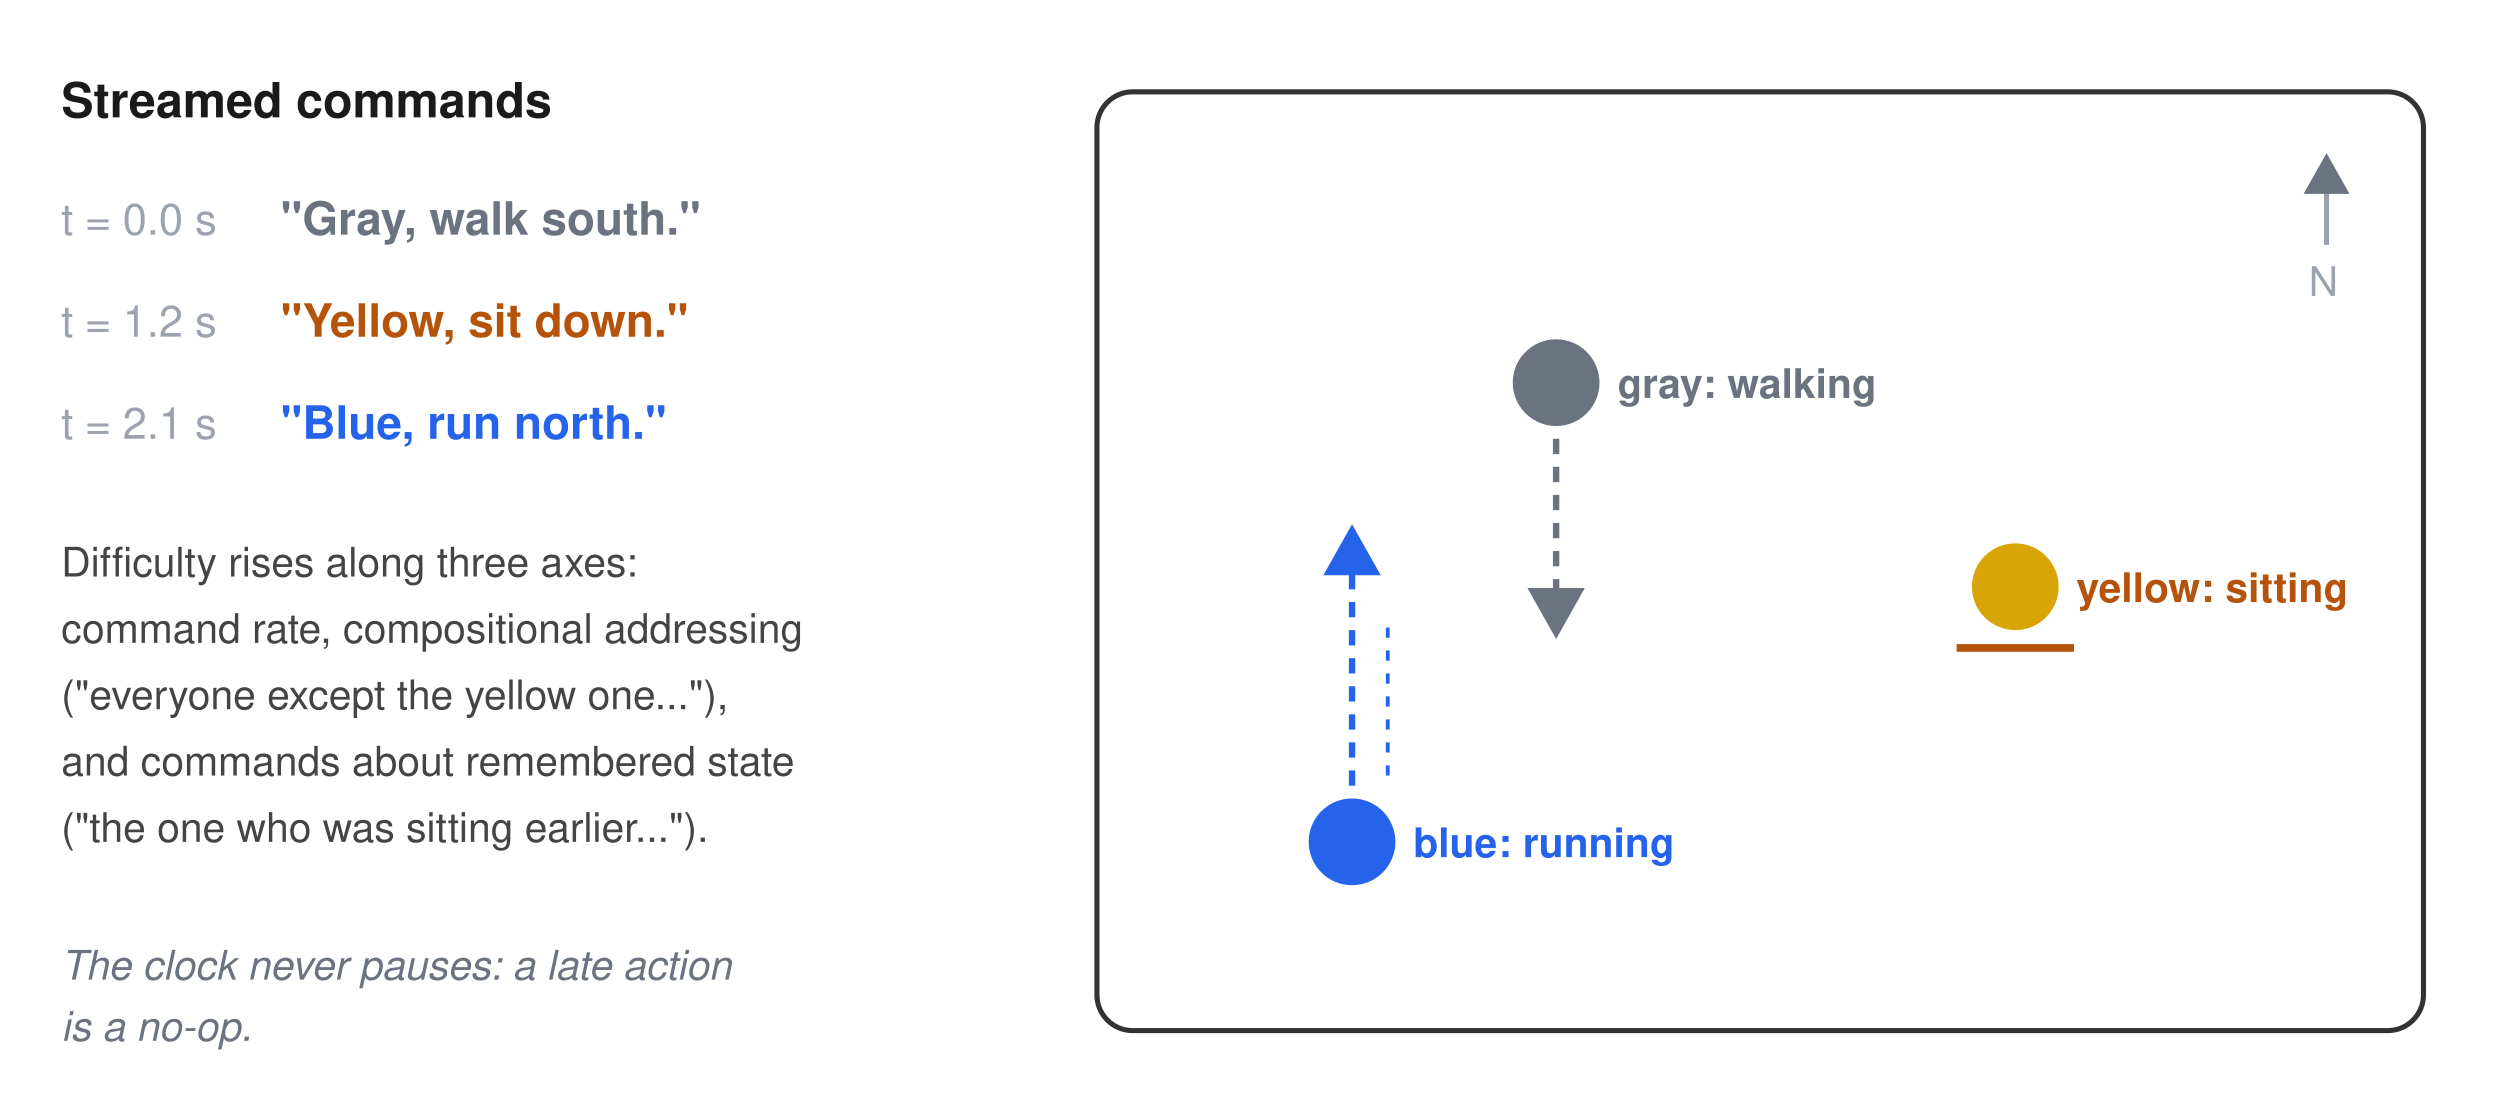
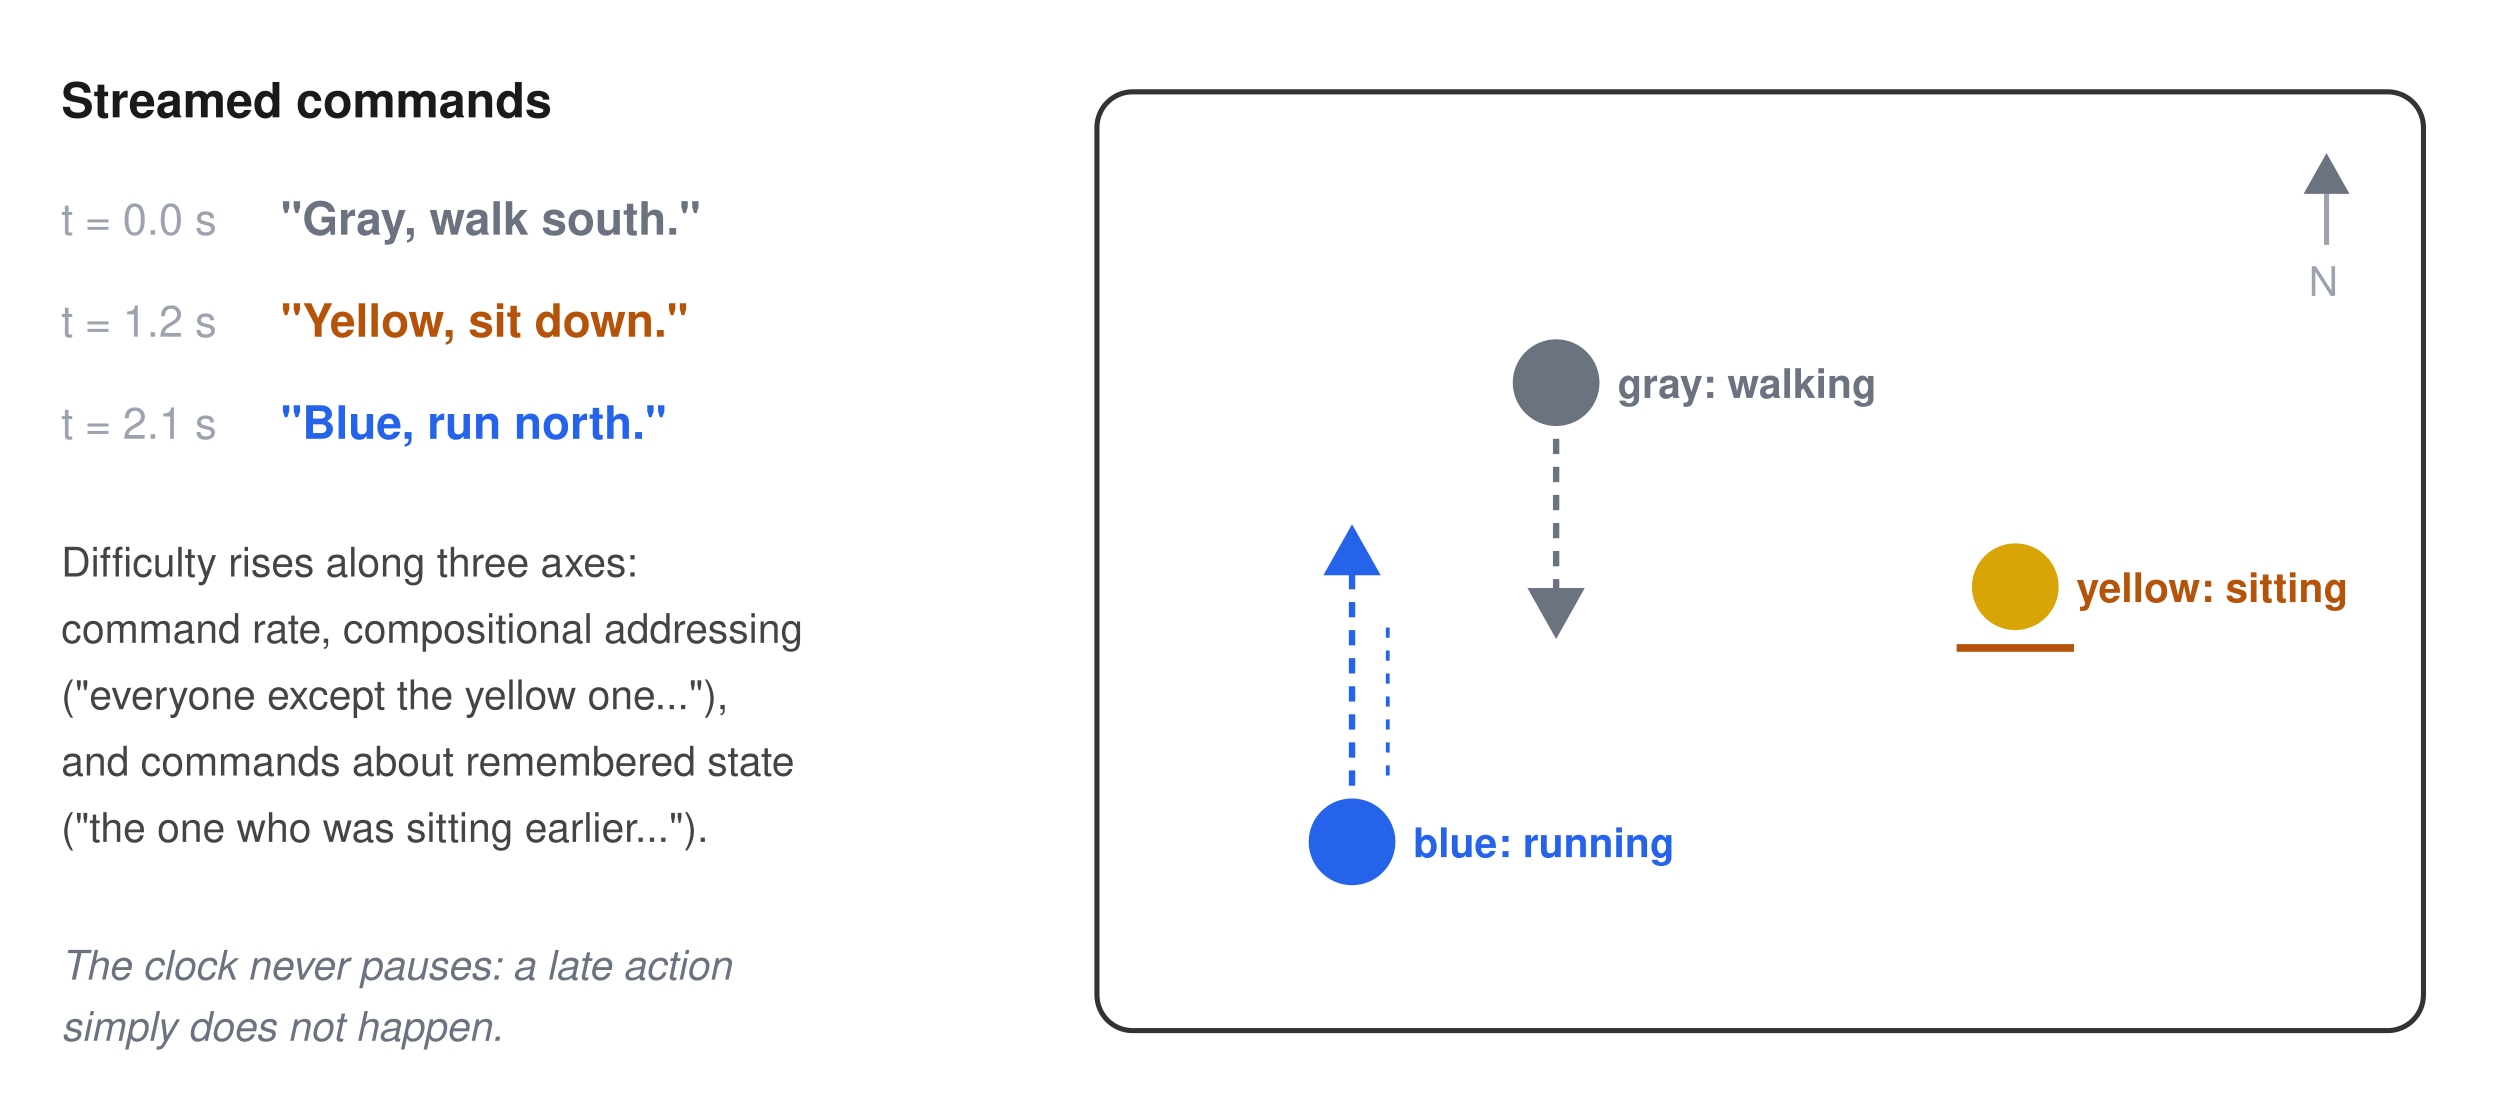
<svg xmlns="http://www.w3.org/2000/svg" width="980" height="430" viewBox="0 0 980 430" font-family="Helvetica Neue, Helvetica, Arial, sans-serif">
  <defs>
    <marker id="ahGray" markerWidth="9" markerHeight="9" refX="7" refY="4.5" orient="auto">
      <path d="M0,0 L8,4.5 L0,9 Z" fill="#6B7280" />
    </marker>
    <marker id="ahBlue" markerWidth="9" markerHeight="9" refX="7" refY="4.5" orient="auto">
      <path d="M0,0 L8,4.5 L0,9 Z" fill="#2563EB" />
    </marker>
  </defs>
  <text x="24" y="46" font-size="19" font-weight="600" fill="#1a1a1a">Streamed commands</text>
  <text x="24" y="92" font-size="17" fill="#9CA3AF">t = 0.0 s</text>
  <text x="110" y="92" font-size="18" fill="#6B7280" font-weight="600">"Gray, walk south."</text>
  <text x="24" y="132" font-size="17" fill="#9CA3AF">t = 1.2 s</text>
  <text x="110" y="132" font-size="18" fill="#B45309" font-weight="600">"Yellow, sit down."</text>
  <text x="24" y="172" font-size="17" fill="#9CA3AF">t = 2.1 s</text>
  <text x="110" y="172" font-size="18" fill="#2563EB" font-weight="600">"Blue, run north."</text>
  <text x="24" y="226" font-size="16" fill="#444">Difficulty rises along three axes:</text>
  <text x="24" y="252" font-size="16" fill="#444">command rate, compositional addressing</text>
  <text x="24" y="278" font-size="16" fill="#444">("everyone except the yellow one..."),</text>
  <text x="24" y="304" font-size="16" fill="#444">and commands about remembered state</text>
  <text x="24" y="330" font-size="16" fill="#444">("the one who was sitting earlier...").</text>
  <text x="24" y="384" font-size="16" font-style="italic" fill="#6B7280">The clock never pauses: a late action</text>
-   <text x="24" y="408" font-size="16" font-style="italic" fill="#6B7280">is a no-op.</text>
+   <text x="24" y="408" font-size="16" font-style="italic" fill="#6B7280">simply does not happen.</text>
  <rect x="430" y="36" width="520" height="368" rx="14" fill="none" stroke="#333" stroke-width="2" />
  <line x1="912" y1="96" x2="912" y2="62" stroke="#9CA3AF" stroke-width="2" marker-end="url(#ahGray)" />
  <text x="905" y="116" font-size="16" fill="#9CA3AF">N</text>
  <circle cx="610" cy="150" r="17" fill="#6B7280" />
  <line x1="610" y1="172" x2="610" y2="248" stroke="#6B7280" stroke-width="2.5" stroke-dasharray="6 5" marker-end="url(#ahGray)" />
  <text x="634" y="156" font-size="16" fill="#6B7280" font-weight="600">gray: walking</text>
  <circle cx="790" cy="230" r="17" fill="#D9A406" />
  <line x1="767" y1="254" x2="813" y2="254" stroke="#B45309" stroke-width="3" />
  <text x="814" y="236" font-size="16" fill="#B45309" font-weight="600">yellow: sitting</text>
  <circle cx="530" cy="330" r="17" fill="#2563EB" />
  <line x1="530" y1="308" x2="530" y2="208" stroke="#2563EB" stroke-width="2.5" stroke-dasharray="6 5" marker-end="url(#ahBlue)" />
  <line x1="544" y1="304" x2="544" y2="244" stroke="#2563EB" stroke-width="1.5" stroke-dasharray="4 5" />
  <text x="554" y="336" font-size="16" fill="#2563EB" font-weight="600">blue: running</text>
</svg>
